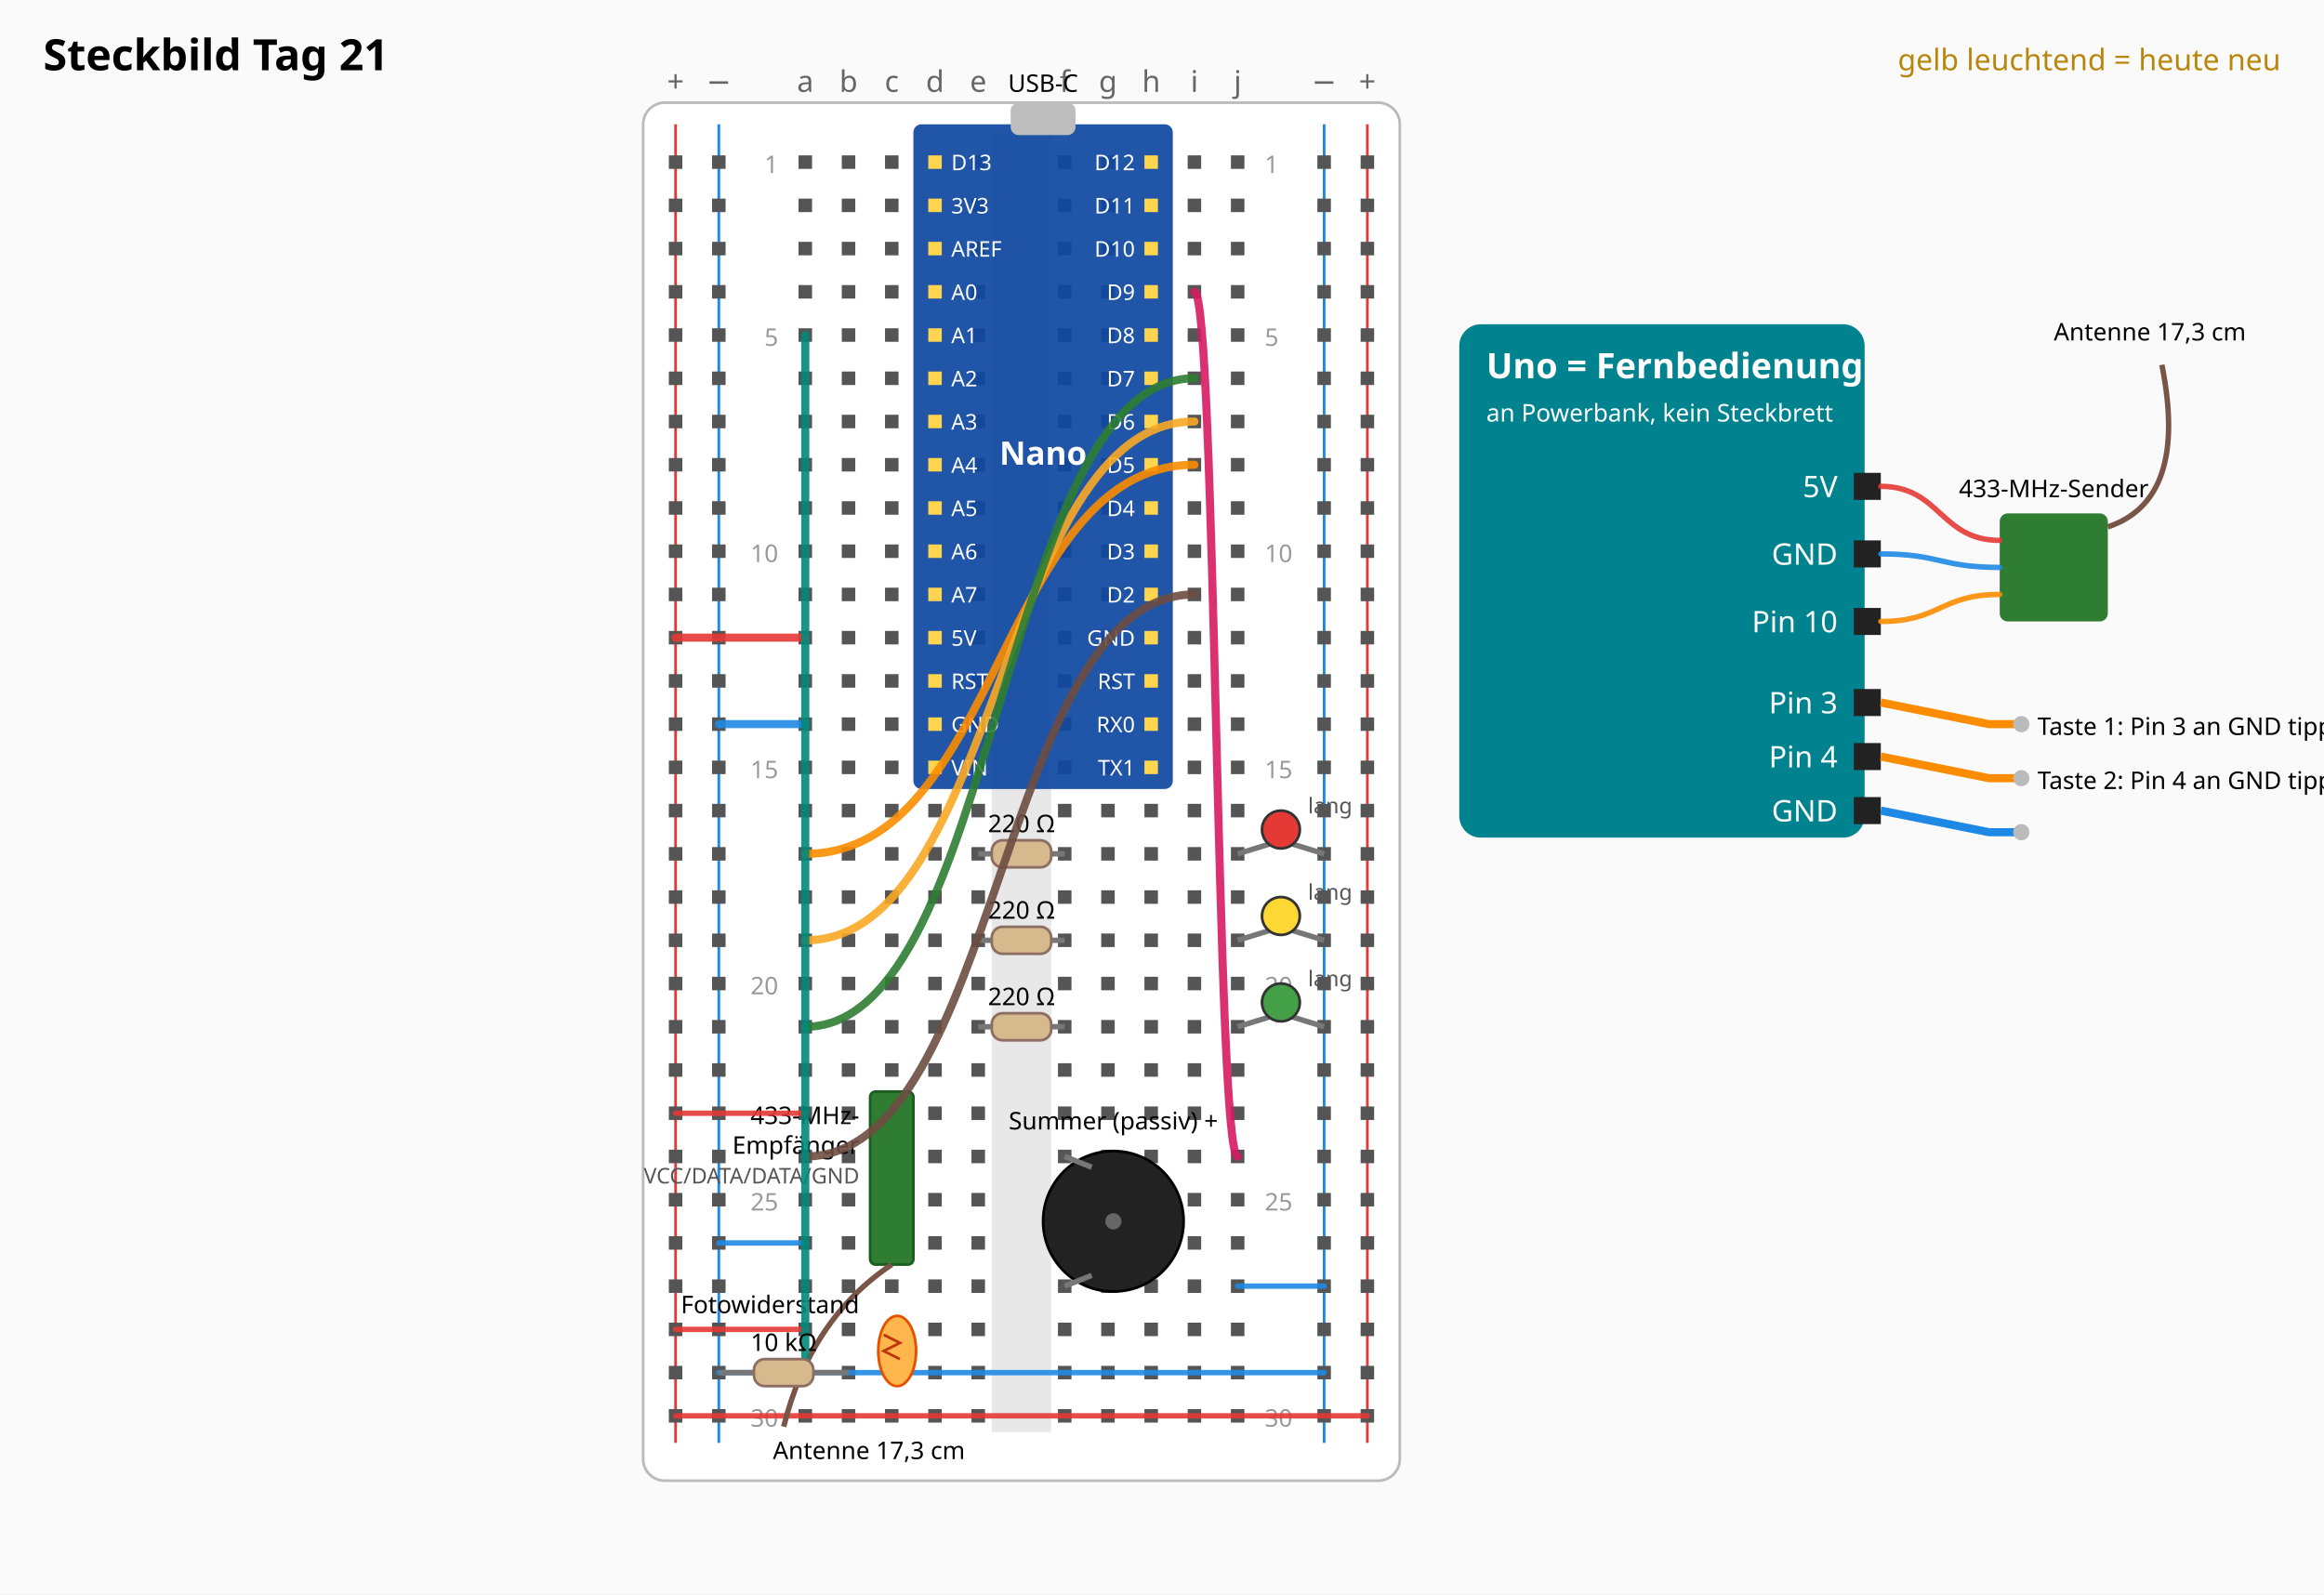
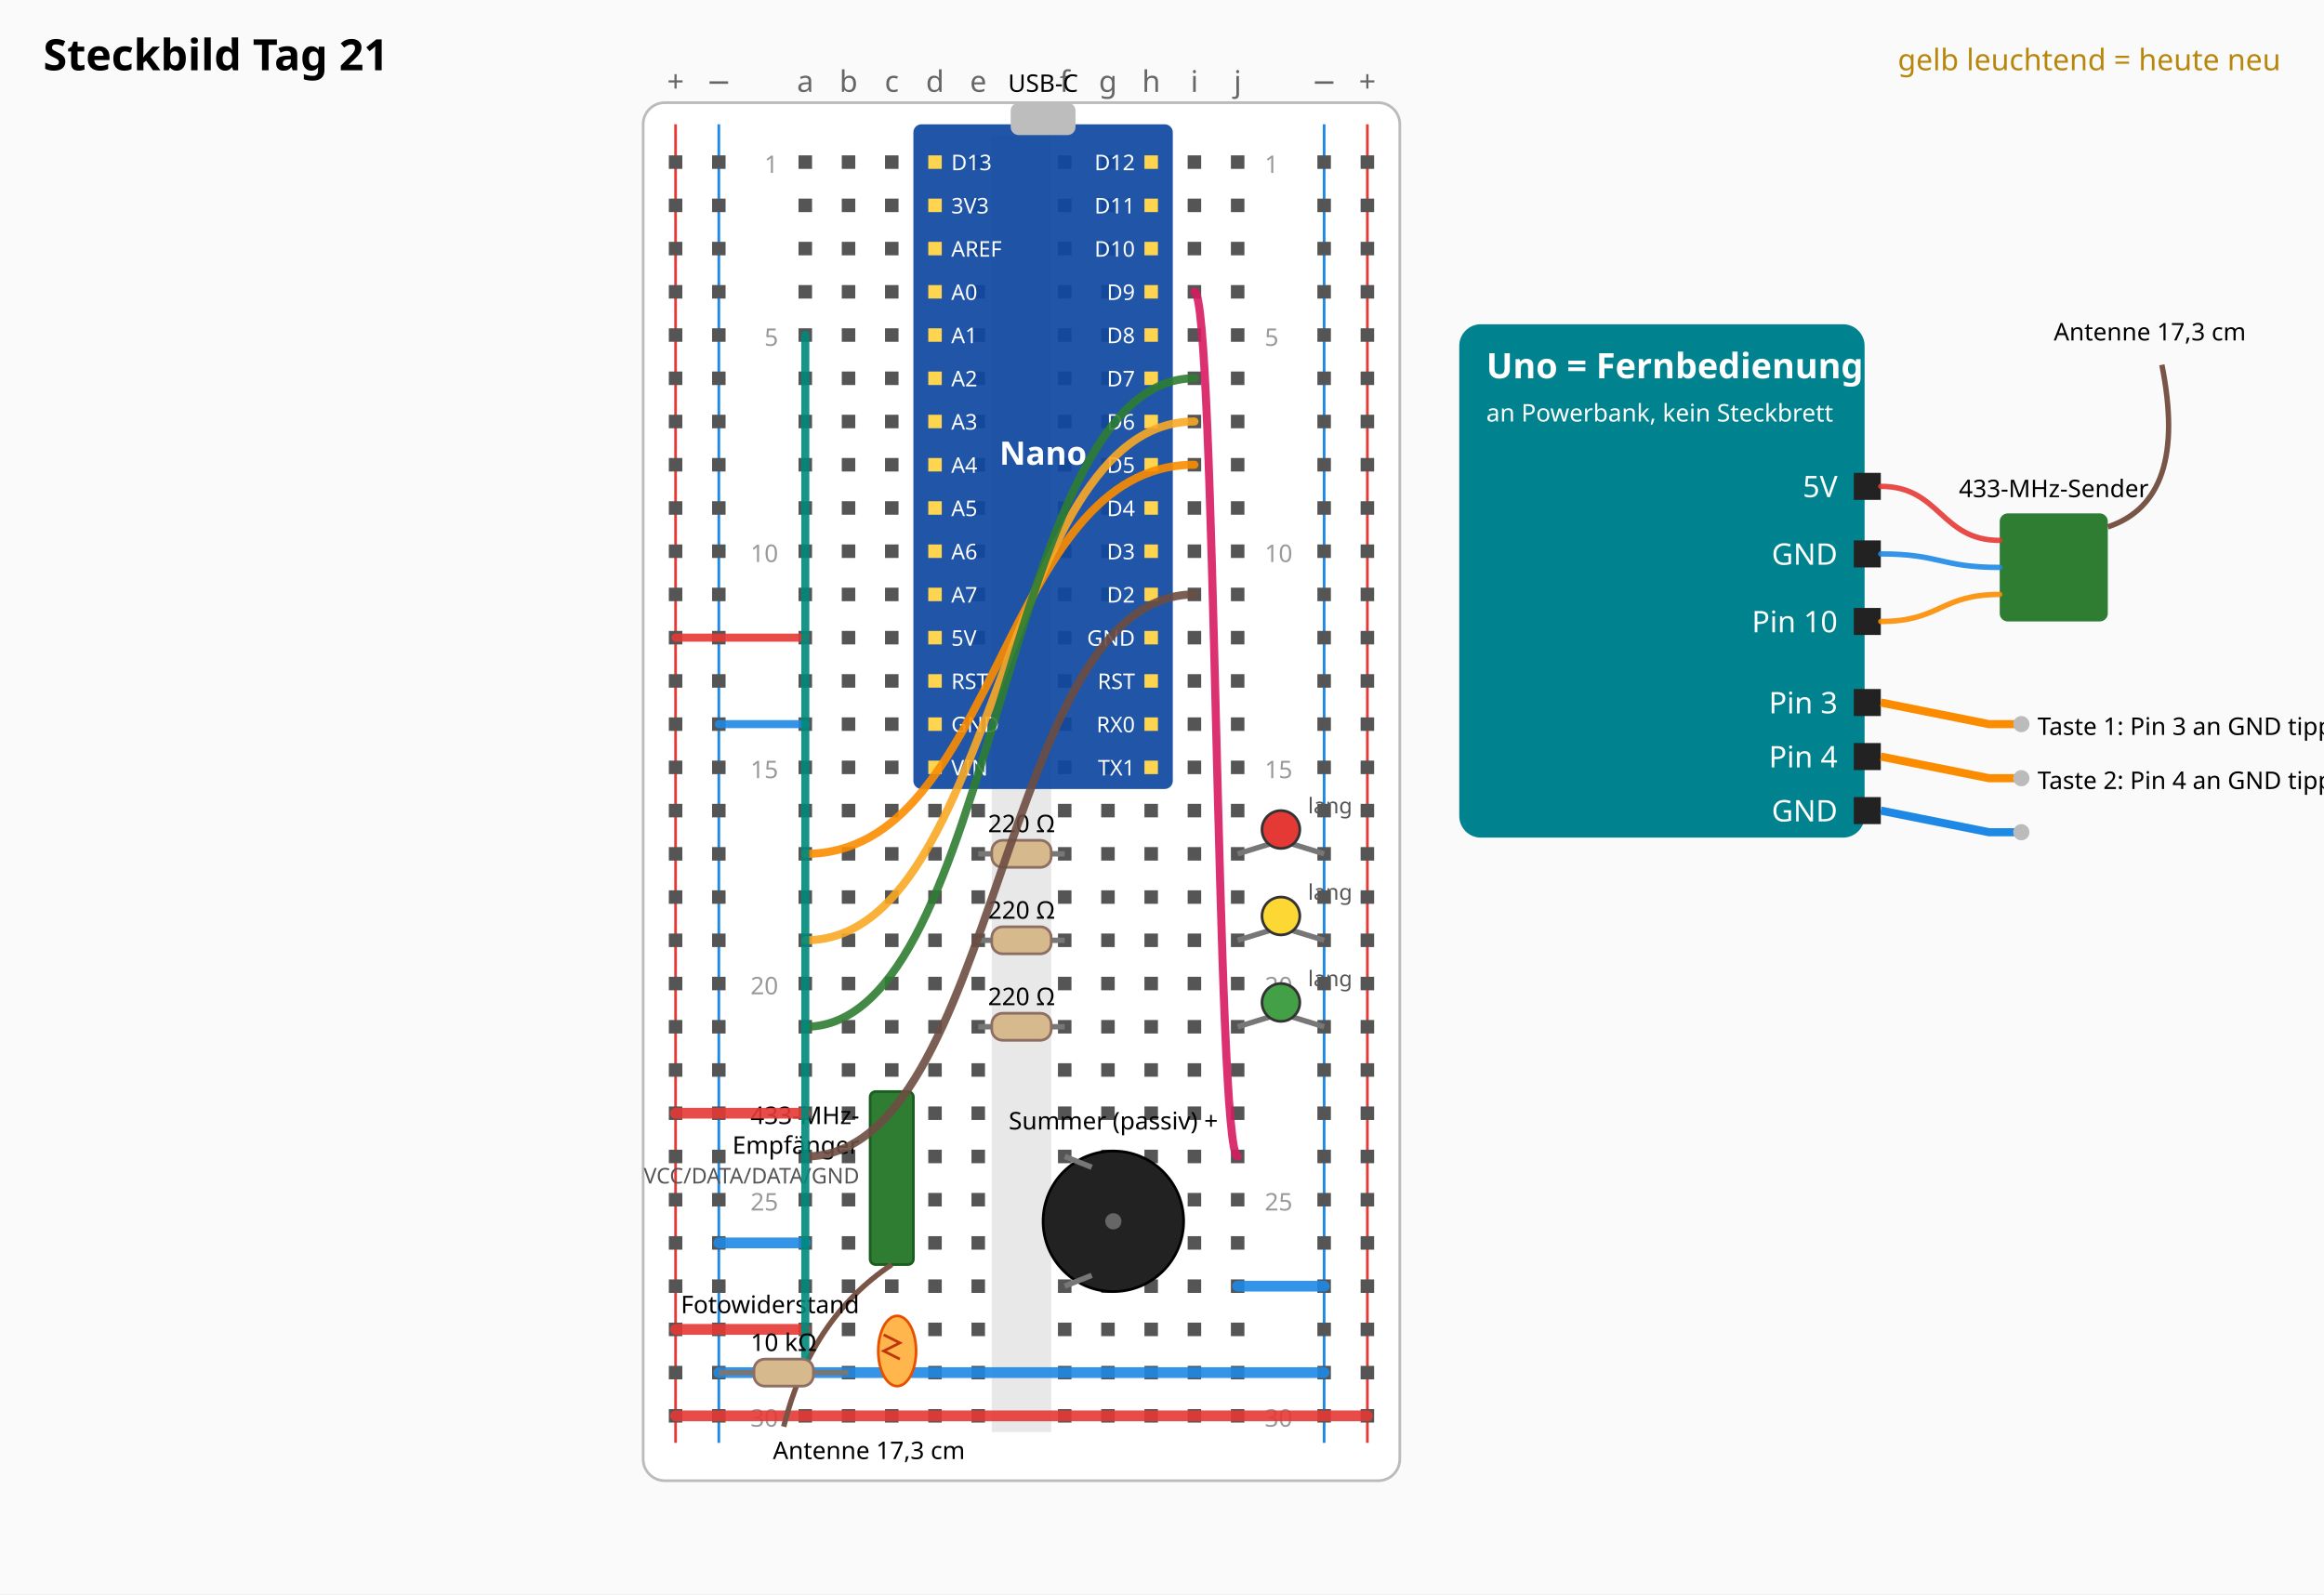
<svg xmlns="http://www.w3.org/2000/svg" viewBox="0 0 860 590" font-family="sans-serif" font-size="11">
  <defs>
    <filter id="glow" x="-50%" y="-50%" width="200%" height="200%">
      <feDropShadow dx="0" dy="0" stdDeviation="2.5" flood-color="#ffd400" flood-opacity="1" />
    </filter>
  </defs>
  <rect width="860" height="590" fill="#fafafa" />
  <text x="16" y="26" font-size="16" font-weight="bold">Steckbild Tag 21</text>
  <text x="844" y="26" text-anchor="end" fill="#b8860b">gelb leuchtend = heute neu</text>
  <rect x="238" y="38" width="280" height="510" rx="8" fill="#ffffff" stroke="#bbb" />
  <rect x="367" y="50" width="22" height="480" fill="#e8e8e8" />
  <line x1="250" y1="46" x2="250" y2="534" stroke="#e53935" stroke-width="1" />
  <line x1="506" y1="46" x2="506" y2="534" stroke="#e53935" stroke-width="1" />
  <line x1="266" y1="46" x2="266" y2="534" stroke="#1e88e5" stroke-width="1" />
  <line x1="490" y1="46" x2="490" y2="534" stroke="#1e88e5" stroke-width="1" />
  <text x="250" y="34" text-anchor="middle" fill="#666">+</text>
  <rect x="247.5" y="57.5" width="5" height="5" fill="#555" />
  <rect x="247.5" y="73.5" width="5" height="5" fill="#555" />
  <rect x="247.5" y="89.5" width="5" height="5" fill="#555" />
  <rect x="247.5" y="105.5" width="5" height="5" fill="#555" />
  <rect x="247.5" y="121.5" width="5" height="5" fill="#555" />
  <rect x="247.5" y="137.5" width="5" height="5" fill="#555" />
  <rect x="247.5" y="153.5" width="5" height="5" fill="#555" />
  <rect x="247.5" y="169.5" width="5" height="5" fill="#555" />
  <rect x="247.5" y="185.5" width="5" height="5" fill="#555" />
  <rect x="247.5" y="201.5" width="5" height="5" fill="#555" />
  <rect x="247.5" y="217.5" width="5" height="5" fill="#555" />
  <rect x="247.5" y="233.5" width="5" height="5" fill="#555" />
  <rect x="247.5" y="249.5" width="5" height="5" fill="#555" />
  <rect x="247.5" y="265.5" width="5" height="5" fill="#555" />
  <rect x="247.5" y="281.5" width="5" height="5" fill="#555" />
  <rect x="247.5" y="297.5" width="5" height="5" fill="#555" />
  <rect x="247.5" y="313.5" width="5" height="5" fill="#555" />
  <rect x="247.5" y="329.5" width="5" height="5" fill="#555" />
  <rect x="247.5" y="345.5" width="5" height="5" fill="#555" />
  <rect x="247.5" y="361.5" width="5" height="5" fill="#555" />
  <rect x="247.5" y="377.5" width="5" height="5" fill="#555" />
  <rect x="247.5" y="393.5" width="5" height="5" fill="#555" />
  <rect x="247.5" y="409.5" width="5" height="5" fill="#555" />
  <rect x="247.5" y="425.5" width="5" height="5" fill="#555" />
  <rect x="247.5" y="441.5" width="5" height="5" fill="#555" />
  <rect x="247.5" y="457.5" width="5" height="5" fill="#555" />
  <rect x="247.5" y="473.5" width="5" height="5" fill="#555" />
  <rect x="247.5" y="489.5" width="5" height="5" fill="#555" />
  <rect x="247.5" y="505.5" width="5" height="5" fill="#555" />
  <rect x="247.5" y="521.5" width="5" height="5" fill="#555" />
  <text x="266" y="34" text-anchor="middle" fill="#666">−</text>
  <rect x="263.5" y="57.5" width="5" height="5" fill="#555" />
  <rect x="263.5" y="73.5" width="5" height="5" fill="#555" />
  <rect x="263.5" y="89.5" width="5" height="5" fill="#555" />
  <rect x="263.5" y="105.5" width="5" height="5" fill="#555" />
  <rect x="263.5" y="121.5" width="5" height="5" fill="#555" />
  <rect x="263.5" y="137.5" width="5" height="5" fill="#555" />
  <rect x="263.5" y="153.5" width="5" height="5" fill="#555" />
  <rect x="263.5" y="169.5" width="5" height="5" fill="#555" />
  <rect x="263.5" y="185.5" width="5" height="5" fill="#555" />
  <rect x="263.5" y="201.5" width="5" height="5" fill="#555" />
  <rect x="263.5" y="217.5" width="5" height="5" fill="#555" />
  <rect x="263.5" y="233.5" width="5" height="5" fill="#555" />
  <rect x="263.5" y="249.5" width="5" height="5" fill="#555" />
  <rect x="263.5" y="265.5" width="5" height="5" fill="#555" />
  <rect x="263.5" y="281.5" width="5" height="5" fill="#555" />
  <rect x="263.5" y="297.5" width="5" height="5" fill="#555" />
  <rect x="263.5" y="313.5" width="5" height="5" fill="#555" />
  <rect x="263.5" y="329.5" width="5" height="5" fill="#555" />
  <rect x="263.5" y="345.5" width="5" height="5" fill="#555" />
  <rect x="263.5" y="361.5" width="5" height="5" fill="#555" />
  <rect x="263.5" y="377.5" width="5" height="5" fill="#555" />
  <rect x="263.5" y="393.5" width="5" height="5" fill="#555" />
  <rect x="263.5" y="409.5" width="5" height="5" fill="#555" />
  <rect x="263.5" y="425.5" width="5" height="5" fill="#555" />
  <rect x="263.5" y="441.5" width="5" height="5" fill="#555" />
  <rect x="263.5" y="457.5" width="5" height="5" fill="#555" />
  <rect x="263.5" y="473.5" width="5" height="5" fill="#555" />
  <rect x="263.5" y="489.5" width="5" height="5" fill="#555" />
  <rect x="263.5" y="505.5" width="5" height="5" fill="#555" />
  <rect x="263.5" y="521.5" width="5" height="5" fill="#555" />
  <text x="298" y="34" text-anchor="middle" fill="#666">a</text>
  <rect x="295.5" y="57.5" width="5" height="5" fill="#555" />
  <rect x="295.5" y="73.5" width="5" height="5" fill="#555" />
  <rect x="295.5" y="89.5" width="5" height="5" fill="#555" />
  <rect x="295.5" y="105.5" width="5" height="5" fill="#555" />
  <rect x="295.5" y="121.5" width="5" height="5" fill="#555" />
  <rect x="295.5" y="137.5" width="5" height="5" fill="#555" />
  <rect x="295.5" y="153.5" width="5" height="5" fill="#555" />
  <rect x="295.5" y="169.5" width="5" height="5" fill="#555" />
  <rect x="295.5" y="185.5" width="5" height="5" fill="#555" />
  <rect x="295.5" y="201.5" width="5" height="5" fill="#555" />
  <rect x="295.5" y="217.5" width="5" height="5" fill="#555" />
  <rect x="295.5" y="233.5" width="5" height="5" fill="#555" />
  <rect x="295.5" y="249.5" width="5" height="5" fill="#555" />
  <rect x="295.5" y="265.5" width="5" height="5" fill="#555" />
  <rect x="295.5" y="281.5" width="5" height="5" fill="#555" />
  <rect x="295.5" y="297.5" width="5" height="5" fill="#555" />
  <rect x="295.5" y="313.5" width="5" height="5" fill="#555" />
  <rect x="295.5" y="329.5" width="5" height="5" fill="#555" />
  <rect x="295.5" y="345.5" width="5" height="5" fill="#555" />
  <rect x="295.5" y="361.5" width="5" height="5" fill="#555" />
  <rect x="295.5" y="377.5" width="5" height="5" fill="#555" />
  <rect x="295.5" y="393.5" width="5" height="5" fill="#555" />
  <rect x="295.5" y="409.5" width="5" height="5" fill="#555" />
  <rect x="295.5" y="425.5" width="5" height="5" fill="#555" />
  <rect x="295.5" y="441.5" width="5" height="5" fill="#555" />
  <rect x="295.5" y="457.5" width="5" height="5" fill="#555" />
  <rect x="295.5" y="473.5" width="5" height="5" fill="#555" />
  <rect x="295.5" y="489.5" width="5" height="5" fill="#555" />
  <rect x="295.5" y="505.5" width="5" height="5" fill="#555" />
  <rect x="295.5" y="521.5" width="5" height="5" fill="#555" />
  <text x="314" y="34" text-anchor="middle" fill="#666">b</text>
  <rect x="311.5" y="57.5" width="5" height="5" fill="#555" />
  <rect x="311.5" y="73.5" width="5" height="5" fill="#555" />
  <rect x="311.5" y="89.5" width="5" height="5" fill="#555" />
  <rect x="311.5" y="105.5" width="5" height="5" fill="#555" />
  <rect x="311.5" y="121.5" width="5" height="5" fill="#555" />
  <rect x="311.5" y="137.5" width="5" height="5" fill="#555" />
  <rect x="311.5" y="153.5" width="5" height="5" fill="#555" />
  <rect x="311.5" y="169.5" width="5" height="5" fill="#555" />
  <rect x="311.5" y="185.5" width="5" height="5" fill="#555" />
  <rect x="311.5" y="201.5" width="5" height="5" fill="#555" />
  <rect x="311.5" y="217.5" width="5" height="5" fill="#555" />
  <rect x="311.5" y="233.5" width="5" height="5" fill="#555" />
  <rect x="311.5" y="249.5" width="5" height="5" fill="#555" />
  <rect x="311.5" y="265.5" width="5" height="5" fill="#555" />
  <rect x="311.5" y="281.5" width="5" height="5" fill="#555" />
  <rect x="311.5" y="297.5" width="5" height="5" fill="#555" />
  <rect x="311.5" y="313.5" width="5" height="5" fill="#555" />
  <rect x="311.5" y="329.5" width="5" height="5" fill="#555" />
  <rect x="311.5" y="345.5" width="5" height="5" fill="#555" />
  <rect x="311.5" y="361.5" width="5" height="5" fill="#555" />
  <rect x="311.5" y="377.5" width="5" height="5" fill="#555" />
  <rect x="311.5" y="393.5" width="5" height="5" fill="#555" />
  <rect x="311.5" y="409.5" width="5" height="5" fill="#555" />
  <rect x="311.5" y="425.5" width="5" height="5" fill="#555" />
  <rect x="311.5" y="441.5" width="5" height="5" fill="#555" />
  <rect x="311.5" y="457.5" width="5" height="5" fill="#555" />
  <rect x="311.5" y="473.5" width="5" height="5" fill="#555" />
  <rect x="311.5" y="489.5" width="5" height="5" fill="#555" />
  <rect x="311.5" y="505.5" width="5" height="5" fill="#555" />
  <rect x="311.5" y="521.5" width="5" height="5" fill="#555" />
  <text x="330" y="34" text-anchor="middle" fill="#666">c</text>
  <rect x="327.5" y="57.5" width="5" height="5" fill="#555" />
  <rect x="327.5" y="73.5" width="5" height="5" fill="#555" />
  <rect x="327.5" y="89.5" width="5" height="5" fill="#555" />
  <rect x="327.5" y="105.5" width="5" height="5" fill="#555" />
  <rect x="327.5" y="121.5" width="5" height="5" fill="#555" />
  <rect x="327.5" y="137.5" width="5" height="5" fill="#555" />
  <rect x="327.5" y="153.5" width="5" height="5" fill="#555" />
  <rect x="327.5" y="169.5" width="5" height="5" fill="#555" />
  <rect x="327.5" y="185.5" width="5" height="5" fill="#555" />
  <rect x="327.5" y="201.5" width="5" height="5" fill="#555" />
  <rect x="327.5" y="217.5" width="5" height="5" fill="#555" />
  <rect x="327.5" y="233.5" width="5" height="5" fill="#555" />
  <rect x="327.5" y="249.5" width="5" height="5" fill="#555" />
  <rect x="327.5" y="265.5" width="5" height="5" fill="#555" />
  <rect x="327.5" y="281.5" width="5" height="5" fill="#555" />
  <rect x="327.5" y="297.5" width="5" height="5" fill="#555" />
  <rect x="327.5" y="313.5" width="5" height="5" fill="#555" />
  <rect x="327.5" y="329.5" width="5" height="5" fill="#555" />
  <rect x="327.5" y="345.5" width="5" height="5" fill="#555" />
  <rect x="327.5" y="361.5" width="5" height="5" fill="#555" />
  <rect x="327.5" y="377.5" width="5" height="5" fill="#555" />
  <rect x="327.5" y="393.5" width="5" height="5" fill="#555" />
  <rect x="327.5" y="409.5" width="5" height="5" fill="#555" />
  <rect x="327.5" y="425.5" width="5" height="5" fill="#555" />
  <rect x="327.5" y="441.5" width="5" height="5" fill="#555" />
  <rect x="327.5" y="457.5" width="5" height="5" fill="#555" />
  <rect x="327.5" y="473.5" width="5" height="5" fill="#555" />
  <rect x="327.5" y="489.5" width="5" height="5" fill="#555" />
  <rect x="327.5" y="505.5" width="5" height="5" fill="#555" />
  <rect x="327.5" y="521.5" width="5" height="5" fill="#555" />
  <text x="346" y="34" text-anchor="middle" fill="#666">d</text>
  <rect x="343.5" y="57.5" width="5" height="5" fill="#555" />
  <rect x="343.5" y="73.5" width="5" height="5" fill="#555" />
  <rect x="343.5" y="89.5" width="5" height="5" fill="#555" />
  <rect x="343.5" y="105.5" width="5" height="5" fill="#555" />
  <rect x="343.5" y="121.5" width="5" height="5" fill="#555" />
  <rect x="343.5" y="137.5" width="5" height="5" fill="#555" />
  <rect x="343.5" y="153.5" width="5" height="5" fill="#555" />
  <rect x="343.5" y="169.5" width="5" height="5" fill="#555" />
  <rect x="343.5" y="185.5" width="5" height="5" fill="#555" />
  <rect x="343.5" y="201.5" width="5" height="5" fill="#555" />
  <rect x="343.5" y="217.5" width="5" height="5" fill="#555" />
  <rect x="343.5" y="233.5" width="5" height="5" fill="#555" />
  <rect x="343.5" y="249.5" width="5" height="5" fill="#555" />
  <rect x="343.5" y="265.5" width="5" height="5" fill="#555" />
  <rect x="343.5" y="281.5" width="5" height="5" fill="#555" />
  <rect x="343.5" y="297.5" width="5" height="5" fill="#555" />
  <rect x="343.5" y="313.5" width="5" height="5" fill="#555" />
  <rect x="343.5" y="329.5" width="5" height="5" fill="#555" />
  <rect x="343.5" y="345.5" width="5" height="5" fill="#555" />
  <rect x="343.5" y="361.5" width="5" height="5" fill="#555" />
  <rect x="343.5" y="377.5" width="5" height="5" fill="#555" />
  <rect x="343.5" y="393.5" width="5" height="5" fill="#555" />
  <rect x="343.5" y="409.5" width="5" height="5" fill="#555" />
  <rect x="343.5" y="425.5" width="5" height="5" fill="#555" />
  <rect x="343.5" y="441.5" width="5" height="5" fill="#555" />
  <rect x="343.5" y="457.5" width="5" height="5" fill="#555" />
  <rect x="343.5" y="473.5" width="5" height="5" fill="#555" />
  <rect x="343.5" y="489.5" width="5" height="5" fill="#555" />
  <rect x="343.5" y="505.5" width="5" height="5" fill="#555" />
  <rect x="343.5" y="521.5" width="5" height="5" fill="#555" />
  <text x="362" y="34" text-anchor="middle" fill="#666">e</text>
  <rect x="359.5" y="57.5" width="5" height="5" fill="#555" />
  <rect x="359.5" y="73.5" width="5" height="5" fill="#555" />
  <rect x="359.5" y="89.5" width="5" height="5" fill="#555" />
  <rect x="359.5" y="105.5" width="5" height="5" fill="#555" />
  <rect x="359.5" y="121.5" width="5" height="5" fill="#555" />
  <rect x="359.5" y="137.5" width="5" height="5" fill="#555" />
  <rect x="359.5" y="153.5" width="5" height="5" fill="#555" />
  <rect x="359.5" y="169.5" width="5" height="5" fill="#555" />
  <rect x="359.5" y="185.5" width="5" height="5" fill="#555" />
  <rect x="359.5" y="201.5" width="5" height="5" fill="#555" />
  <rect x="359.5" y="217.5" width="5" height="5" fill="#555" />
  <rect x="359.5" y="233.5" width="5" height="5" fill="#555" />
  <rect x="359.5" y="249.5" width="5" height="5" fill="#555" />
  <rect x="359.5" y="265.5" width="5" height="5" fill="#555" />
  <rect x="359.5" y="281.5" width="5" height="5" fill="#555" />
  <rect x="359.5" y="297.5" width="5" height="5" fill="#555" />
  <rect x="359.5" y="313.5" width="5" height="5" fill="#555" />
  <rect x="359.5" y="329.5" width="5" height="5" fill="#555" />
  <rect x="359.5" y="345.5" width="5" height="5" fill="#555" />
  <rect x="359.5" y="361.5" width="5" height="5" fill="#555" />
  <rect x="359.5" y="377.5" width="5" height="5" fill="#555" />
  <rect x="359.5" y="393.5" width="5" height="5" fill="#555" />
  <rect x="359.5" y="409.5" width="5" height="5" fill="#555" />
  <rect x="359.5" y="425.5" width="5" height="5" fill="#555" />
  <rect x="359.5" y="441.5" width="5" height="5" fill="#555" />
  <rect x="359.5" y="457.5" width="5" height="5" fill="#555" />
  <rect x="359.5" y="473.5" width="5" height="5" fill="#555" />
  <rect x="359.5" y="489.5" width="5" height="5" fill="#555" />
  <rect x="359.5" y="505.5" width="5" height="5" fill="#555" />
  <rect x="359.5" y="521.5" width="5" height="5" fill="#555" />
  <text x="394" y="34" text-anchor="middle" fill="#666">f</text>
  <rect x="391.5" y="57.5" width="5" height="5" fill="#555" />
  <rect x="391.5" y="73.5" width="5" height="5" fill="#555" />
  <rect x="391.5" y="89.5" width="5" height="5" fill="#555" />
  <rect x="391.5" y="105.5" width="5" height="5" fill="#555" />
  <rect x="391.5" y="121.5" width="5" height="5" fill="#555" />
  <rect x="391.5" y="137.5" width="5" height="5" fill="#555" />
  <rect x="391.5" y="153.5" width="5" height="5" fill="#555" />
  <rect x="391.5" y="169.5" width="5" height="5" fill="#555" />
  <rect x="391.5" y="185.5" width="5" height="5" fill="#555" />
  <rect x="391.5" y="201.5" width="5" height="5" fill="#555" />
  <rect x="391.5" y="217.5" width="5" height="5" fill="#555" />
  <rect x="391.5" y="233.5" width="5" height="5" fill="#555" />
  <rect x="391.5" y="249.5" width="5" height="5" fill="#555" />
  <rect x="391.5" y="265.5" width="5" height="5" fill="#555" />
  <rect x="391.5" y="281.5" width="5" height="5" fill="#555" />
  <rect x="391.5" y="297.5" width="5" height="5" fill="#555" />
  <rect x="391.5" y="313.5" width="5" height="5" fill="#555" />
  <rect x="391.5" y="329.5" width="5" height="5" fill="#555" />
  <rect x="391.5" y="345.5" width="5" height="5" fill="#555" />
  <rect x="391.5" y="361.5" width="5" height="5" fill="#555" />
  <rect x="391.5" y="377.5" width="5" height="5" fill="#555" />
  <rect x="391.5" y="393.5" width="5" height="5" fill="#555" />
  <rect x="391.5" y="409.5" width="5" height="5" fill="#555" />
  <rect x="391.5" y="425.5" width="5" height="5" fill="#555" />
  <rect x="391.5" y="441.5" width="5" height="5" fill="#555" />
  <rect x="391.5" y="457.5" width="5" height="5" fill="#555" />
  <rect x="391.5" y="473.5" width="5" height="5" fill="#555" />
  <rect x="391.5" y="489.5" width="5" height="5" fill="#555" />
  <rect x="391.5" y="505.5" width="5" height="5" fill="#555" />
  <rect x="391.5" y="521.5" width="5" height="5" fill="#555" />
  <text x="410" y="34" text-anchor="middle" fill="#666">g</text>
  <rect x="407.5" y="57.5" width="5" height="5" fill="#555" />
  <rect x="407.5" y="73.5" width="5" height="5" fill="#555" />
  <rect x="407.5" y="89.5" width="5" height="5" fill="#555" />
  <rect x="407.5" y="105.5" width="5" height="5" fill="#555" />
  <rect x="407.5" y="121.5" width="5" height="5" fill="#555" />
  <rect x="407.5" y="137.5" width="5" height="5" fill="#555" />
  <rect x="407.5" y="153.5" width="5" height="5" fill="#555" />
  <rect x="407.5" y="169.5" width="5" height="5" fill="#555" />
  <rect x="407.5" y="185.5" width="5" height="5" fill="#555" />
  <rect x="407.5" y="201.5" width="5" height="5" fill="#555" />
  <rect x="407.5" y="217.5" width="5" height="5" fill="#555" />
  <rect x="407.5" y="233.5" width="5" height="5" fill="#555" />
  <rect x="407.5" y="249.5" width="5" height="5" fill="#555" />
  <rect x="407.5" y="265.5" width="5" height="5" fill="#555" />
  <rect x="407.5" y="281.5" width="5" height="5" fill="#555" />
  <rect x="407.5" y="297.5" width="5" height="5" fill="#555" />
  <rect x="407.5" y="313.5" width="5" height="5" fill="#555" />
  <rect x="407.5" y="329.5" width="5" height="5" fill="#555" />
  <rect x="407.5" y="345.5" width="5" height="5" fill="#555" />
  <rect x="407.5" y="361.5" width="5" height="5" fill="#555" />
  <rect x="407.5" y="377.5" width="5" height="5" fill="#555" />
  <rect x="407.5" y="393.5" width="5" height="5" fill="#555" />
  <rect x="407.5" y="409.5" width="5" height="5" fill="#555" />
  <rect x="407.5" y="425.5" width="5" height="5" fill="#555" />
  <rect x="407.5" y="441.5" width="5" height="5" fill="#555" />
  <rect x="407.5" y="457.5" width="5" height="5" fill="#555" />
  <rect x="407.5" y="473.5" width="5" height="5" fill="#555" />
  <rect x="407.5" y="489.5" width="5" height="5" fill="#555" />
  <rect x="407.5" y="505.5" width="5" height="5" fill="#555" />
  <rect x="407.5" y="521.5" width="5" height="5" fill="#555" />
  <text x="426" y="34" text-anchor="middle" fill="#666">h</text>
  <rect x="423.5" y="57.5" width="5" height="5" fill="#555" />
  <rect x="423.5" y="73.5" width="5" height="5" fill="#555" />
  <rect x="423.5" y="89.5" width="5" height="5" fill="#555" />
  <rect x="423.5" y="105.5" width="5" height="5" fill="#555" />
  <rect x="423.5" y="121.5" width="5" height="5" fill="#555" />
  <rect x="423.5" y="137.5" width="5" height="5" fill="#555" />
  <rect x="423.5" y="153.5" width="5" height="5" fill="#555" />
  <rect x="423.5" y="169.5" width="5" height="5" fill="#555" />
  <rect x="423.5" y="185.5" width="5" height="5" fill="#555" />
  <rect x="423.5" y="201.5" width="5" height="5" fill="#555" />
  <rect x="423.5" y="217.5" width="5" height="5" fill="#555" />
  <rect x="423.5" y="233.5" width="5" height="5" fill="#555" />
  <rect x="423.5" y="249.5" width="5" height="5" fill="#555" />
  <rect x="423.5" y="265.5" width="5" height="5" fill="#555" />
  <rect x="423.5" y="281.5" width="5" height="5" fill="#555" />
  <rect x="423.5" y="297.5" width="5" height="5" fill="#555" />
  <rect x="423.5" y="313.5" width="5" height="5" fill="#555" />
  <rect x="423.5" y="329.5" width="5" height="5" fill="#555" />
  <rect x="423.5" y="345.5" width="5" height="5" fill="#555" />
  <rect x="423.5" y="361.5" width="5" height="5" fill="#555" />
  <rect x="423.5" y="377.5" width="5" height="5" fill="#555" />
  <rect x="423.5" y="393.5" width="5" height="5" fill="#555" />
  <rect x="423.5" y="409.5" width="5" height="5" fill="#555" />
  <rect x="423.5" y="425.5" width="5" height="5" fill="#555" />
  <rect x="423.5" y="441.5" width="5" height="5" fill="#555" />
  <rect x="423.5" y="457.5" width="5" height="5" fill="#555" />
  <rect x="423.5" y="473.5" width="5" height="5" fill="#555" />
  <rect x="423.5" y="489.5" width="5" height="5" fill="#555" />
  <rect x="423.5" y="505.5" width="5" height="5" fill="#555" />
  <rect x="423.5" y="521.5" width="5" height="5" fill="#555" />
  <text x="442" y="34" text-anchor="middle" fill="#666">i</text>
  <rect x="439.5" y="57.5" width="5" height="5" fill="#555" />
  <rect x="439.5" y="73.5" width="5" height="5" fill="#555" />
  <rect x="439.5" y="89.5" width="5" height="5" fill="#555" />
  <rect x="439.5" y="105.5" width="5" height="5" fill="#555" />
  <rect x="439.5" y="121.5" width="5" height="5" fill="#555" />
  <rect x="439.5" y="137.5" width="5" height="5" fill="#555" />
  <rect x="439.5" y="153.5" width="5" height="5" fill="#555" />
  <rect x="439.5" y="169.5" width="5" height="5" fill="#555" />
  <rect x="439.5" y="185.5" width="5" height="5" fill="#555" />
  <rect x="439.5" y="201.5" width="5" height="5" fill="#555" />
  <rect x="439.5" y="217.5" width="5" height="5" fill="#555" />
  <rect x="439.5" y="233.5" width="5" height="5" fill="#555" />
  <rect x="439.5" y="249.5" width="5" height="5" fill="#555" />
  <rect x="439.5" y="265.5" width="5" height="5" fill="#555" />
  <rect x="439.5" y="281.5" width="5" height="5" fill="#555" />
  <rect x="439.5" y="297.5" width="5" height="5" fill="#555" />
  <rect x="439.5" y="313.5" width="5" height="5" fill="#555" />
  <rect x="439.5" y="329.5" width="5" height="5" fill="#555" />
  <rect x="439.5" y="345.5" width="5" height="5" fill="#555" />
  <rect x="439.5" y="361.5" width="5" height="5" fill="#555" />
  <rect x="439.5" y="377.5" width="5" height="5" fill="#555" />
  <rect x="439.5" y="393.5" width="5" height="5" fill="#555" />
  <rect x="439.5" y="409.5" width="5" height="5" fill="#555" />
  <rect x="439.5" y="425.5" width="5" height="5" fill="#555" />
  <rect x="439.5" y="441.5" width="5" height="5" fill="#555" />
  <rect x="439.5" y="457.5" width="5" height="5" fill="#555" />
  <rect x="439.5" y="473.5" width="5" height="5" fill="#555" />
  <rect x="439.5" y="489.5" width="5" height="5" fill="#555" />
  <rect x="439.5" y="505.5" width="5" height="5" fill="#555" />
  <rect x="439.5" y="521.5" width="5" height="5" fill="#555" />
  <text x="458" y="34" text-anchor="middle" fill="#666">j</text>
  <rect x="455.5" y="57.5" width="5" height="5" fill="#555" />
  <rect x="455.5" y="73.5" width="5" height="5" fill="#555" />
  <rect x="455.5" y="89.5" width="5" height="5" fill="#555" />
  <rect x="455.5" y="105.5" width="5" height="5" fill="#555" />
  <rect x="455.5" y="121.5" width="5" height="5" fill="#555" />
  <rect x="455.5" y="137.5" width="5" height="5" fill="#555" />
  <rect x="455.5" y="153.5" width="5" height="5" fill="#555" />
  <rect x="455.5" y="169.5" width="5" height="5" fill="#555" />
  <rect x="455.5" y="185.5" width="5" height="5" fill="#555" />
  <rect x="455.5" y="201.5" width="5" height="5" fill="#555" />
  <rect x="455.5" y="217.5" width="5" height="5" fill="#555" />
  <rect x="455.5" y="233.5" width="5" height="5" fill="#555" />
  <rect x="455.5" y="249.5" width="5" height="5" fill="#555" />
  <rect x="455.5" y="265.5" width="5" height="5" fill="#555" />
  <rect x="455.5" y="281.5" width="5" height="5" fill="#555" />
  <rect x="455.5" y="297.5" width="5" height="5" fill="#555" />
  <rect x="455.5" y="313.5" width="5" height="5" fill="#555" />
  <rect x="455.5" y="329.5" width="5" height="5" fill="#555" />
  <rect x="455.5" y="345.5" width="5" height="5" fill="#555" />
  <rect x="455.5" y="361.5" width="5" height="5" fill="#555" />
  <rect x="455.5" y="377.5" width="5" height="5" fill="#555" />
  <rect x="455.5" y="393.5" width="5" height="5" fill="#555" />
  <rect x="455.5" y="409.5" width="5" height="5" fill="#555" />
  <rect x="455.5" y="425.5" width="5" height="5" fill="#555" />
  <rect x="455.5" y="441.5" width="5" height="5" fill="#555" />
  <rect x="455.5" y="457.5" width="5" height="5" fill="#555" />
  <rect x="455.5" y="473.5" width="5" height="5" fill="#555" />
  <rect x="455.5" y="489.5" width="5" height="5" fill="#555" />
  <rect x="455.5" y="505.5" width="5" height="5" fill="#555" />
  <rect x="455.5" y="521.5" width="5" height="5" fill="#555" />
  <text x="490" y="34" text-anchor="middle" fill="#666">−</text>
  <rect x="487.5" y="57.5" width="5" height="5" fill="#555" />
  <rect x="487.5" y="73.5" width="5" height="5" fill="#555" />
  <rect x="487.5" y="89.5" width="5" height="5" fill="#555" />
  <rect x="487.5" y="105.5" width="5" height="5" fill="#555" />
  <rect x="487.5" y="121.5" width="5" height="5" fill="#555" />
  <rect x="487.5" y="137.5" width="5" height="5" fill="#555" />
  <rect x="487.5" y="153.5" width="5" height="5" fill="#555" />
  <rect x="487.5" y="169.5" width="5" height="5" fill="#555" />
  <rect x="487.5" y="185.5" width="5" height="5" fill="#555" />
  <rect x="487.5" y="201.5" width="5" height="5" fill="#555" />
  <rect x="487.5" y="217.5" width="5" height="5" fill="#555" />
  <rect x="487.5" y="233.5" width="5" height="5" fill="#555" />
  <rect x="487.5" y="249.5" width="5" height="5" fill="#555" />
  <rect x="487.5" y="265.5" width="5" height="5" fill="#555" />
  <rect x="487.5" y="281.5" width="5" height="5" fill="#555" />
  <rect x="487.5" y="297.5" width="5" height="5" fill="#555" />
  <rect x="487.5" y="313.5" width="5" height="5" fill="#555" />
  <rect x="487.5" y="329.5" width="5" height="5" fill="#555" />
  <rect x="487.5" y="345.5" width="5" height="5" fill="#555" />
  <rect x="487.5" y="361.5" width="5" height="5" fill="#555" />
  <rect x="487.5" y="377.5" width="5" height="5" fill="#555" />
  <rect x="487.5" y="393.5" width="5" height="5" fill="#555" />
  <rect x="487.5" y="409.5" width="5" height="5" fill="#555" />
  <rect x="487.5" y="425.5" width="5" height="5" fill="#555" />
  <rect x="487.5" y="441.5" width="5" height="5" fill="#555" />
  <rect x="487.5" y="457.5" width="5" height="5" fill="#555" />
  <rect x="487.5" y="473.5" width="5" height="5" fill="#555" />
  <rect x="487.5" y="489.5" width="5" height="5" fill="#555" />
  <rect x="487.5" y="505.5" width="5" height="5" fill="#555" />
  <rect x="487.5" y="521.5" width="5" height="5" fill="#555" />
  <text x="506" y="34" text-anchor="middle" fill="#666">+</text>
  <rect x="503.5" y="57.5" width="5" height="5" fill="#555" />
  <rect x="503.5" y="73.5" width="5" height="5" fill="#555" />
  <rect x="503.5" y="89.5" width="5" height="5" fill="#555" />
  <rect x="503.5" y="105.5" width="5" height="5" fill="#555" />
  <rect x="503.5" y="121.5" width="5" height="5" fill="#555" />
  <rect x="503.5" y="137.5" width="5" height="5" fill="#555" />
  <rect x="503.5" y="153.5" width="5" height="5" fill="#555" />
  <rect x="503.5" y="169.5" width="5" height="5" fill="#555" />
  <rect x="503.5" y="185.5" width="5" height="5" fill="#555" />
  <rect x="503.5" y="201.5" width="5" height="5" fill="#555" />
  <rect x="503.5" y="217.5" width="5" height="5" fill="#555" />
  <rect x="503.5" y="233.5" width="5" height="5" fill="#555" />
  <rect x="503.5" y="249.5" width="5" height="5" fill="#555" />
  <rect x="503.5" y="265.5" width="5" height="5" fill="#555" />
  <rect x="503.5" y="281.5" width="5" height="5" fill="#555" />
  <rect x="503.5" y="297.5" width="5" height="5" fill="#555" />
  <rect x="503.5" y="313.5" width="5" height="5" fill="#555" />
  <rect x="503.5" y="329.5" width="5" height="5" fill="#555" />
  <rect x="503.5" y="345.5" width="5" height="5" fill="#555" />
  <rect x="503.5" y="361.5" width="5" height="5" fill="#555" />
  <rect x="503.5" y="377.5" width="5" height="5" fill="#555" />
  <rect x="503.5" y="393.5" width="5" height="5" fill="#555" />
  <rect x="503.5" y="409.5" width="5" height="5" fill="#555" />
  <rect x="503.5" y="425.5" width="5" height="5" fill="#555" />
  <rect x="503.5" y="441.5" width="5" height="5" fill="#555" />
  <rect x="503.5" y="457.5" width="5" height="5" fill="#555" />
  <rect x="503.5" y="473.5" width="5" height="5" fill="#555" />
  <rect x="503.5" y="489.5" width="5" height="5" fill="#555" />
  <rect x="503.5" y="505.5" width="5" height="5" fill="#555" />
  <rect x="503.5" y="521.5" width="5" height="5" fill="#555" />
  <text x="288" y="64" text-anchor="end" fill="#999" font-size="9">1</text>
  <text x="468" y="64" fill="#999" font-size="9">1</text>
  <text x="288" y="128" text-anchor="end" fill="#999" font-size="9">5</text>
  <text x="468" y="128" fill="#999" font-size="9">5</text>
  <text x="288" y="208" text-anchor="end" fill="#999" font-size="9">10</text>
  <text x="468" y="208" fill="#999" font-size="9">10</text>
  <text x="288" y="288" text-anchor="end" fill="#999" font-size="9">15</text>
  <text x="468" y="288" fill="#999" font-size="9">15</text>
  <text x="288" y="368" text-anchor="end" fill="#999" font-size="9">20</text>
  <text x="468" y="368" fill="#999" font-size="9">20</text>
  <text x="288" y="448" text-anchor="end" fill="#999" font-size="9">25</text>
  <text x="468" y="448" fill="#999" font-size="9">25</text>
  <text x="288" y="528" text-anchor="end" fill="#999" font-size="9">30</text>
  <text x="468" y="528" fill="#999" font-size="9">30</text>
  <rect x="338" y="46" width="96" height="246" rx="3" fill="#0d47a1" opacity="0.92" />
  <rect x="374.0" y="38" width="24" height="12" rx="3" fill="#bdbdbd" />
  <text x="386.0" y="172.0" text-anchor="middle" fill="#fff" font-size="12" font-weight="bold">Nano</text>
  <text x="386.0" y="34" text-anchor="middle" font-size="9">USB-C</text>
  <text x="352" y="63" fill="#fff" font-size="8">D13</text>
  <text x="420" y="63" fill="#fff" font-size="8" text-anchor="end">D12</text>
  <rect x="343.5" y="57.5" width="5" height="5" fill="#ffd54f" />
  <rect x="423.5" y="57.5" width="5" height="5" fill="#ffd54f" />
  <text x="352" y="79" fill="#fff" font-size="8">3V3</text>
  <text x="420" y="79" fill="#fff" font-size="8" text-anchor="end">D11</text>
  <rect x="343.5" y="73.5" width="5" height="5" fill="#ffd54f" />
  <rect x="423.5" y="73.5" width="5" height="5" fill="#ffd54f" />
  <text x="352" y="95" fill="#fff" font-size="8">AREF</text>
  <text x="420" y="95" fill="#fff" font-size="8" text-anchor="end">D10</text>
  <rect x="343.5" y="89.5" width="5" height="5" fill="#ffd54f" />
  <rect x="423.5" y="89.5" width="5" height="5" fill="#ffd54f" />
  <text x="352" y="111" fill="#fff" font-size="8">A0</text>
  <text x="420" y="111" fill="#fff" font-size="8" text-anchor="end">D9</text>
  <rect x="343.5" y="105.5" width="5" height="5" fill="#ffd54f" />
  <rect x="423.5" y="105.5" width="5" height="5" fill="#ffd54f" />
  <text x="352" y="127" fill="#fff" font-size="8">A1</text>
  <text x="420" y="127" fill="#fff" font-size="8" text-anchor="end">D8</text>
  <rect x="343.5" y="121.5" width="5" height="5" fill="#ffd54f" />
  <rect x="423.5" y="121.5" width="5" height="5" fill="#ffd54f" />
  <text x="352" y="143" fill="#fff" font-size="8">A2</text>
  <text x="420" y="143" fill="#fff" font-size="8" text-anchor="end">D7</text>
  <rect x="343.5" y="137.5" width="5" height="5" fill="#ffd54f" />
  <rect x="423.5" y="137.5" width="5" height="5" fill="#ffd54f" />
  <text x="352" y="159" fill="#fff" font-size="8">A3</text>
  <text x="420" y="159" fill="#fff" font-size="8" text-anchor="end">D6</text>
  <rect x="343.5" y="153.5" width="5" height="5" fill="#ffd54f" />
  <rect x="423.5" y="153.5" width="5" height="5" fill="#ffd54f" />
  <text x="352" y="175" fill="#fff" font-size="8">A4</text>
  <text x="420" y="175" fill="#fff" font-size="8" text-anchor="end">D5</text>
  <rect x="343.5" y="169.5" width="5" height="5" fill="#ffd54f" />
  <rect x="423.5" y="169.5" width="5" height="5" fill="#ffd54f" />
  <text x="352" y="191" fill="#fff" font-size="8">A5</text>
  <text x="420" y="191" fill="#fff" font-size="8" text-anchor="end">D4</text>
  <rect x="343.5" y="185.5" width="5" height="5" fill="#ffd54f" />
  <rect x="423.5" y="185.5" width="5" height="5" fill="#ffd54f" />
  <text x="352" y="207" fill="#fff" font-size="8">A6</text>
  <text x="420" y="207" fill="#fff" font-size="8" text-anchor="end">D3</text>
  <rect x="343.5" y="201.5" width="5" height="5" fill="#ffd54f" />
  <rect x="423.5" y="201.5" width="5" height="5" fill="#ffd54f" />
  <text x="352" y="223" fill="#fff" font-size="8">A7</text>
  <text x="420" y="223" fill="#fff" font-size="8" text-anchor="end">D2</text>
  <rect x="343.5" y="217.5" width="5" height="5" fill="#ffd54f" />
  <rect x="423.5" y="217.5" width="5" height="5" fill="#ffd54f" />
  <text x="352" y="239" fill="#fff" font-size="8">5V</text>
  <text x="420" y="239" fill="#fff" font-size="8" text-anchor="end">GND</text>
  <rect x="343.5" y="233.5" width="5" height="5" fill="#ffd54f" />
  <rect x="423.5" y="233.5" width="5" height="5" fill="#ffd54f" />
  <text x="352" y="255" fill="#fff" font-size="8">RST</text>
  <text x="420" y="255" fill="#fff" font-size="8" text-anchor="end">RST</text>
  <rect x="343.5" y="249.5" width="5" height="5" fill="#ffd54f" />
  <rect x="423.5" y="249.5" width="5" height="5" fill="#ffd54f" />
  <text x="352" y="271" fill="#fff" font-size="8">GND</text>
  <text x="420" y="271" fill="#fff" font-size="8" text-anchor="end">RX0</text>
  <rect x="343.5" y="265.5" width="5" height="5" fill="#ffd54f" />
  <rect x="423.5" y="265.5" width="5" height="5" fill="#ffd54f" />
  <text x="352" y="287" fill="#fff" font-size="8">VIN</text>
  <text x="420" y="287" fill="#fff" font-size="8" text-anchor="end">TX1</text>
  <rect x="343.5" y="281.5" width="5" height="5" fill="#ffd54f" />
  <rect x="423.5" y="281.5" width="5" height="5" fill="#ffd54f" />
  <path d="M298,236 C274.0,236 274.0,236 250,236" fill="none" stroke="#e53935" stroke-width="3" stroke-linecap="round" opacity="0.9" />
  <path d="M298,268 C282.0,268 282.0,268 266,268" fill="none" stroke="#1e88e5" stroke-width="3" stroke-linecap="round" opacity="0.9" />
-   <path d="M250,524 C378.0,524 378.0,524 506,524" fill="none" stroke="#e53935" stroke-width="2" stroke-linecap="round" opacity="0.9" />
-   <path d="M266,508 C378.0,508 378.0,508 490,508" fill="none" stroke="#1e88e5" stroke-width="2" stroke-linecap="round" opacity="0.9" />
+   <path d="M250,524 C378.0,524 378.0,524 506,524" fill="none" stroke="#e53935" stroke-width="4" stroke-linecap="round" opacity="0.9" />
+   <path d="M266,508 C378.0,508 378.0,508 490,508" fill="none" stroke="#1e88e5" stroke-width="4" stroke-linecap="round" opacity="0.9" />
  <line x1="362" y1="316" x2="394" y2="316" stroke="#777" stroke-width="2" />
  <rect x="367.0" y="311.0" width="22" height="10" rx="4" fill="#d7b98e" stroke="#8d6e63" />
  <text x="378.0" y="308.0" text-anchor="middle" font-size="9">220 Ω</text>
  <line x1="458" y1="316" x2="471.0" y2="312" stroke="#777" stroke-width="2" />
  <line x1="490" y1="316" x2="477.0" y2="312" stroke="#777" stroke-width="2" />
  <circle cx="474.0" cy="307" r="7" fill="#e53935" stroke="#333" />
  <text x="484.0" y="301" font-size="8" fill="#555">lang</text>
  <path d="M442,172 C370.0,172 370.0,316 298,316" fill="none" stroke="#fb8c00" stroke-width="3" stroke-linecap="round" opacity="0.9" />
  <line x1="362" y1="348" x2="394" y2="348" stroke="#777" stroke-width="2" />
  <rect x="367.0" y="343.0" width="22" height="10" rx="4" fill="#d7b98e" stroke="#8d6e63" />
  <text x="378.0" y="340.0" text-anchor="middle" font-size="9">220 Ω</text>
  <line x1="458" y1="348" x2="471.0" y2="344" stroke="#777" stroke-width="2" />
  <line x1="490" y1="348" x2="477.0" y2="344" stroke="#777" stroke-width="2" />
  <circle cx="474.0" cy="339" r="7" fill="#fdd835" stroke="#333" />
  <text x="484.0" y="333" font-size="8" fill="#555">lang</text>
  <path d="M442,156 C370.0,156 370.0,348 298,348" fill="none" stroke="#f9a825" stroke-width="3" stroke-linecap="round" opacity="0.9" />
  <line x1="362" y1="380" x2="394" y2="380" stroke="#777" stroke-width="2" />
  <rect x="367.0" y="375.0" width="22" height="10" rx="4" fill="#d7b98e" stroke="#8d6e63" />
  <text x="378.0" y="372.0" text-anchor="middle" font-size="9">220 Ω</text>
  <line x1="458" y1="380" x2="471.0" y2="376" stroke="#777" stroke-width="2" />
  <line x1="490" y1="380" x2="477.0" y2="376" stroke="#777" stroke-width="2" />
  <circle cx="474.0" cy="371" r="7" fill="#43a047" stroke="#333" />
  <text x="484.0" y="365" font-size="8" fill="#555">lang</text>
  <path d="M442,140 C370.0,140 370.0,380 298,380" fill="none" stroke="#2e7d32" stroke-width="3" stroke-linecap="round" opacity="0.9" />
  <rect x="322" y="404" width="16" height="64" rx="2" fill="#2e7d32" stroke="#1b5e20" />
  <text x="318" y="416" text-anchor="end" font-size="9">433-MHz-</text>
  <text x="318" y="427" text-anchor="end" font-size="9">Empfänger</text>
  <text x="318" y="438" text-anchor="end" font-size="8" fill="#555">VCC/DATA/DATA/GND</text>
  <path d="M330,468 q-30,20 -40,60" stroke="#795548" stroke-width="2" fill="none" />
  <text x="286" y="540" font-size="9">Antenne 17,3 cm</text>
-   <path d="M250,412 C274.0,412 274.0,412 298,412" fill="none" stroke="#e53935" stroke-width="2" stroke-linecap="round" opacity="0.9" />
+   <path d="M250,412 C274.0,412 274.0,412 298,412" fill="none" stroke="#e53935" stroke-width="4" stroke-linecap="round" opacity="0.9" />
  <path d="M442,220 C370.0,220 370.0,428 298,428" fill="none" stroke="#6d4c41" stroke-width="3" stroke-linecap="round" opacity="0.9" />
-   <path d="M298,460 C282.0,460 282.0,460 266,460" fill="none" stroke="#1e88e5" stroke-width="2" stroke-linecap="round" opacity="0.9" />
+   <path d="M298,460 C282.0,460 282.0,460 266,460" fill="none" stroke="#1e88e5" stroke-width="4" stroke-linecap="round" opacity="0.9" />
  <circle cx="412" cy="452.0" r="26.0" fill="#222" stroke="#000" />
  <circle cx="412" cy="452.0" r="3" fill="#666" />
  <text x="412" y="418" text-anchor="middle" font-size="9">Summer (passiv) +</text>
  <line x1="394" y1="428" x2="404" y2="432" stroke="#777" stroke-width="2" />
  <line x1="394" y1="476" x2="404" y2="472" stroke="#777" stroke-width="2" />
  <path d="M442,108 C450.0,108 450.0,428 458,428" fill="none" stroke="#d81b60" stroke-width="3" stroke-linecap="round" opacity="0.9" />
-   <path d="M458,476 C474.0,476 474.0,476 490,476" fill="none" stroke="#1e88e5" stroke-width="2" stroke-linecap="round" opacity="0.9" />
+   <path d="M458,476 C474.0,476 474.0,476 490,476" fill="none" stroke="#1e88e5" stroke-width="4" stroke-linecap="round" opacity="0.9" />
  <ellipse cx="332" cy="500.0" rx="7" ry="13.0" fill="#ffb74d" stroke="#e65100" />
  <path d="M327,494 l6,3 l-6,3 l6,3" stroke="#bf360c" fill="none" />
  <text x="318" y="486" text-anchor="end" font-size="9">Fotowiderstand</text>
-   <path d="M250,492 C274.0,492 274.0,492 298,492" fill="none" stroke="#e53935" stroke-width="2" stroke-linecap="round" opacity="0.9" />
+   <path d="M250,492 C274.0,492 274.0,492 298,492" fill="none" stroke="#e53935" stroke-width="4" stroke-linecap="round" opacity="0.9" />
  <path d="M298,124 C298.0,124 298.0,508 298,508" fill="none" stroke="#00897b" stroke-width="3" stroke-linecap="round" opacity="0.9" />
  <line x1="314" y1="508" x2="266" y2="508" stroke="#777" stroke-width="2" />
  <rect x="279.0" y="503.0" width="22" height="10" rx="4" fill="#d7b98e" stroke="#8d6e63" />
  <text x="290.0" y="500.0" text-anchor="middle" font-size="9">10 kΩ</text>
  <rect x="540" y="120" width="150" height="190" rx="8" fill="#00838f" />
  <text x="550" y="140" fill="#fff" font-size="13" font-weight="bold">Uno = Fernbedienung</text>
  <text x="550" y="156" fill="#fff" font-size="9">an Powerbank, kein Steckbrett</text>
  <text x="680" y="184" fill="#fff" text-anchor="end">5V</text>
  <rect x="686" y="175" width="10" height="10" fill="#222" />
  <text x="680" y="209" fill="#fff" text-anchor="end">GND</text>
  <rect x="686" y="200" width="10" height="10" fill="#222" />
  <text x="680" y="234" fill="#fff" text-anchor="end">Pin 10</text>
  <rect x="686" y="225" width="10" height="10" fill="#222" />
  <text x="680" y="264" fill="#fff" text-anchor="end">Pin 3</text>
  <rect x="686" y="255" width="10" height="10" fill="#222" />
  <text x="680" y="284" fill="#fff" text-anchor="end">Pin 4</text>
  <rect x="686" y="275" width="10" height="10" fill="#222" />
  <text x="680" y="304" fill="#fff" text-anchor="end">GND</text>
  <rect x="686" y="295" width="10" height="10" fill="#222" />
  <rect x="740" y="190" width="40" height="40" rx="3" fill="#2e7d32" />
  <text x="760" y="184" text-anchor="middle" font-size="9">433-MHz-Sender</text>
  <path d="M780,195 q30,-10 20,-60" stroke="#795548" stroke-width="2" fill="none" />
  <text x="760" y="126" font-size="9">Antenne 17,3 cm</text>
  <path d="M696,180 C718.0,180 718.0,200 740,200" fill="none" stroke="#e53935" stroke-width="2" stroke-linecap="round" opacity="0.9" />
  <path d="M696,205 C718.0,205 718.0,210 740,210" fill="none" stroke="#1e88e5" stroke-width="2" stroke-linecap="round" opacity="0.9" />
  <path d="M696,230 C718.0,230 718.0,220 740,220" fill="none" stroke="#fb8c00" stroke-width="2" stroke-linecap="round" opacity="0.9" />
  <path d="M696,260 l40,8 l12,0" stroke="#fb8c00" stroke-width="3" fill="none" />
  <circle cx="748" cy="268" r="3" fill="#bbb" />
  <path d="M696,280 l40,8 l12,0" stroke="#fb8c00" stroke-width="3" fill="none" />
  <circle cx="748" cy="288" r="3" fill="#bbb" />
  <path d="M696,300 l40,8 l12,0" stroke="#1e88e5" stroke-width="3" fill="none" />
  <circle cx="748" cy="308" r="3" fill="#bbb" />
  <text x="754" y="272" font-size="9">Taste 1: Pin 3 an GND tippen</text>
  <text x="754" y="292" font-size="9">Taste 2: Pin 4 an GND tippen</text>
</svg>
